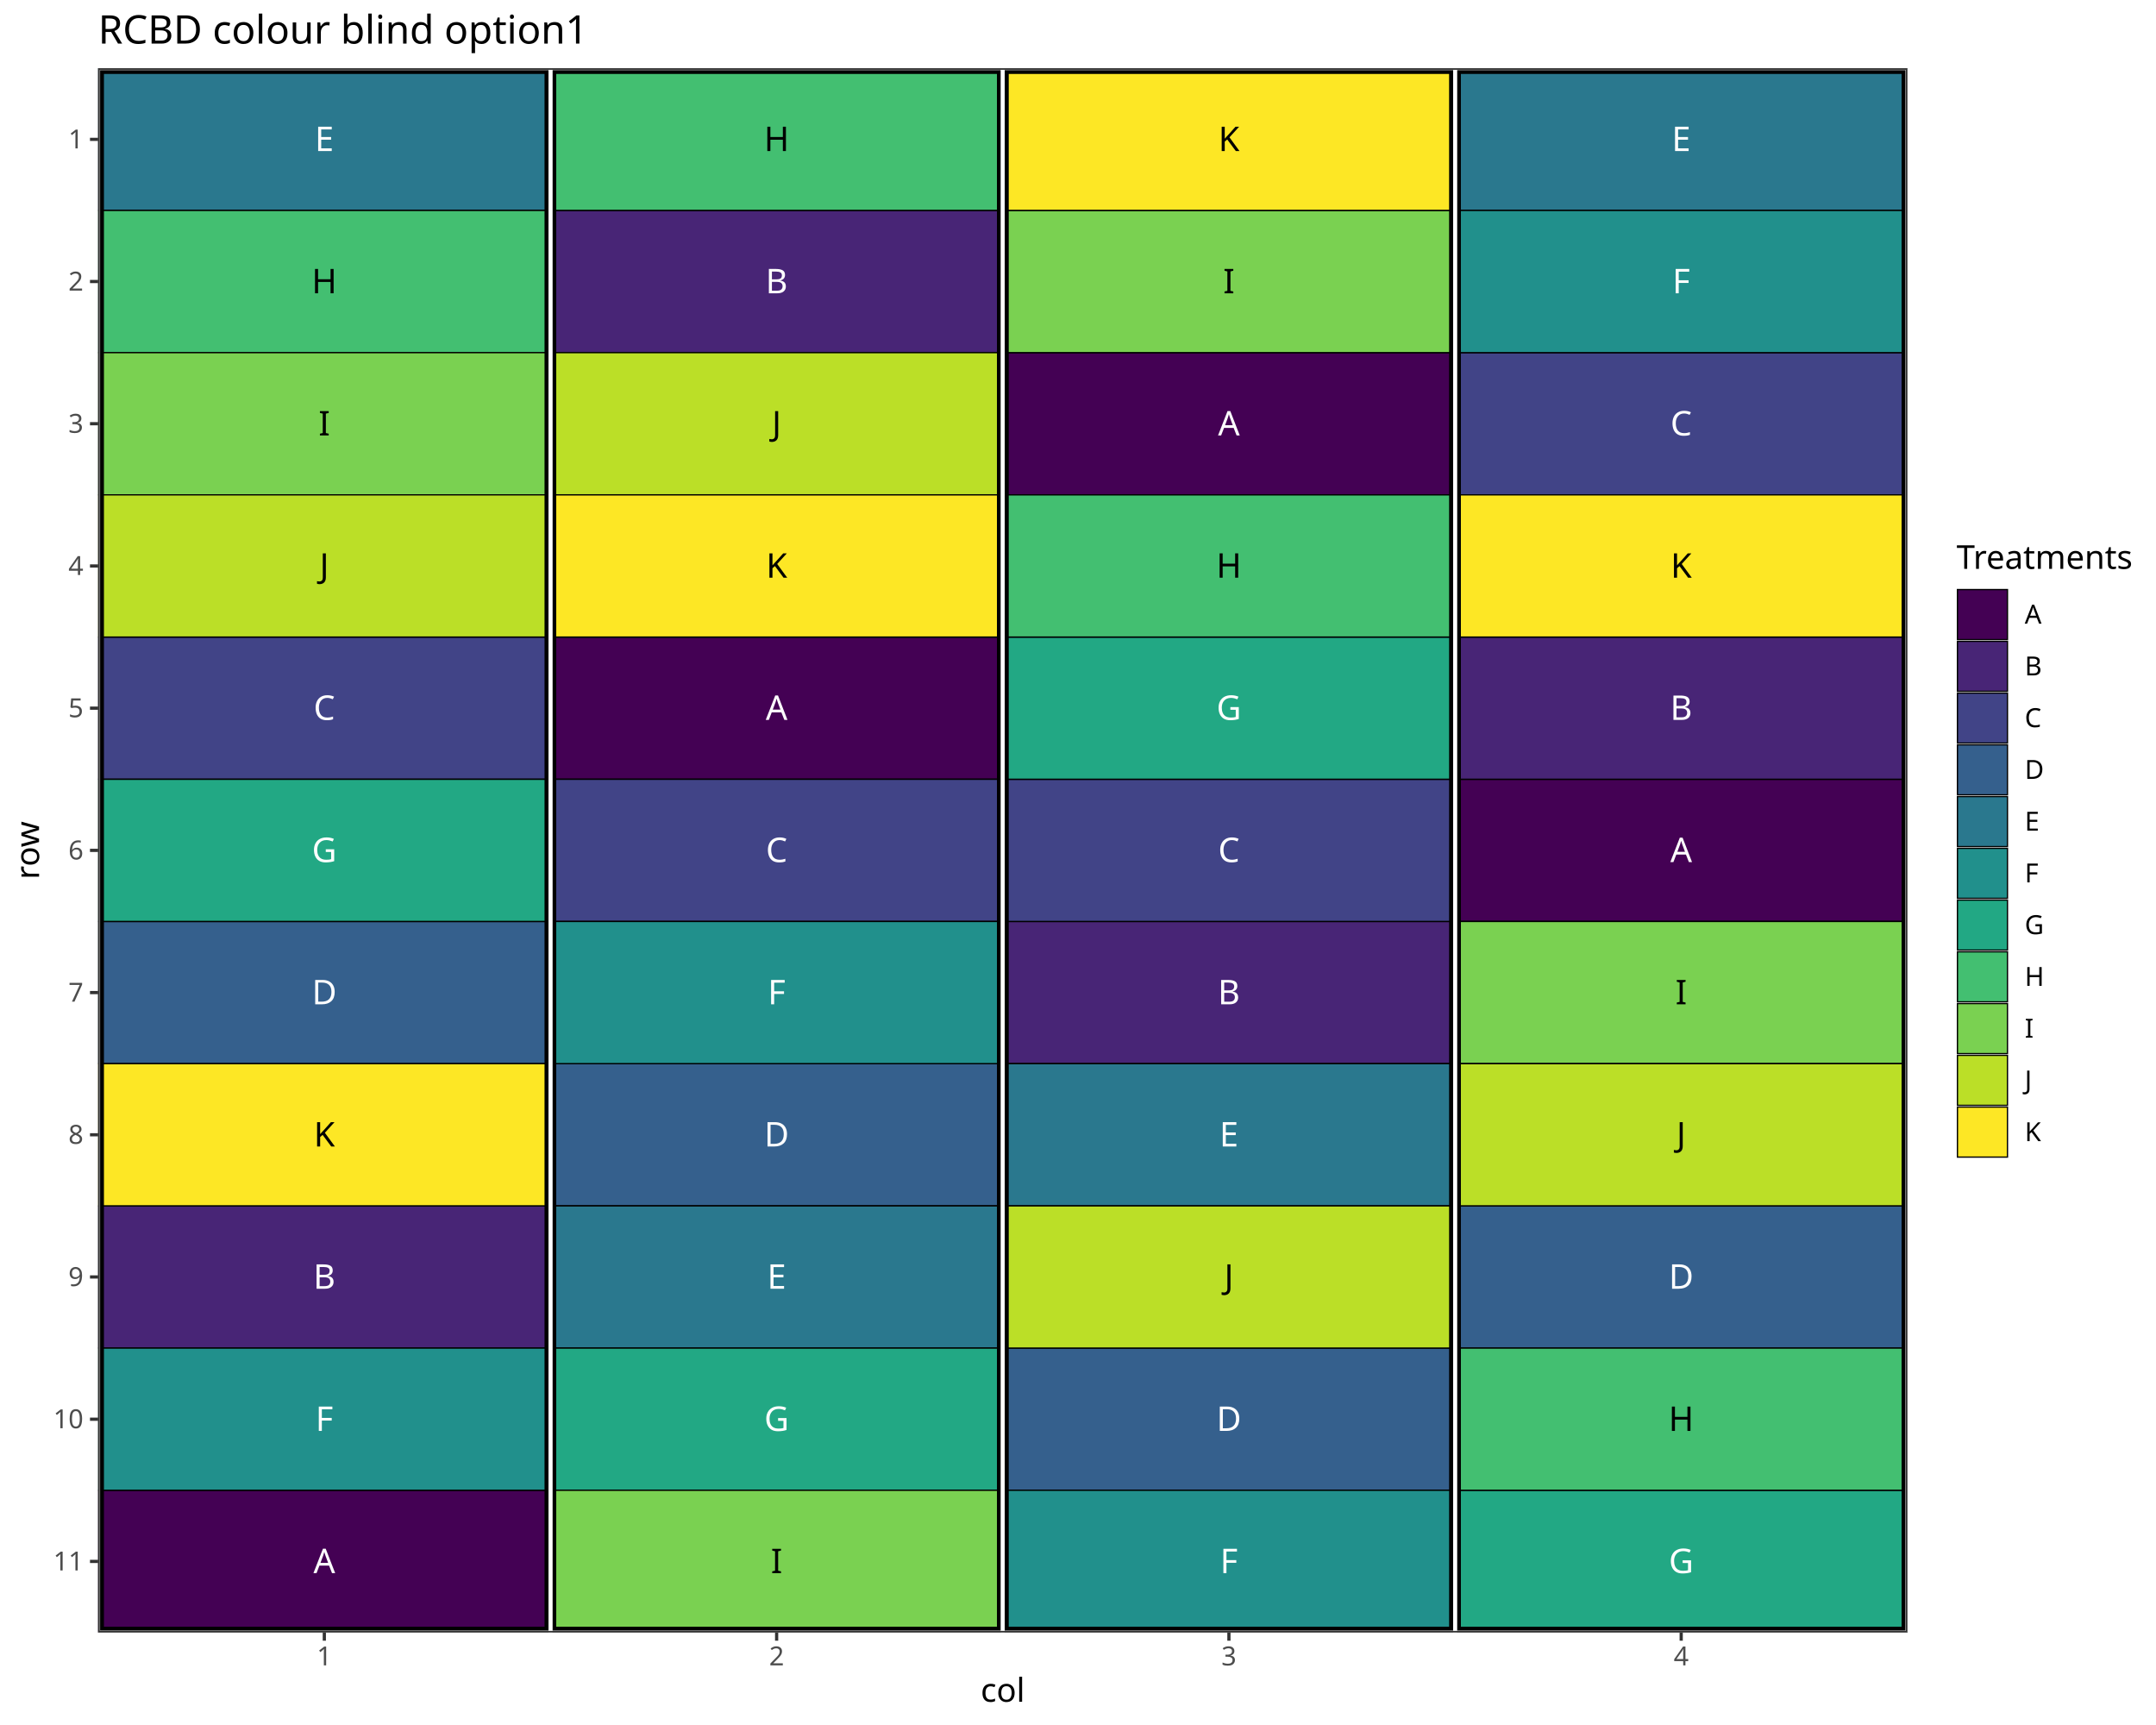
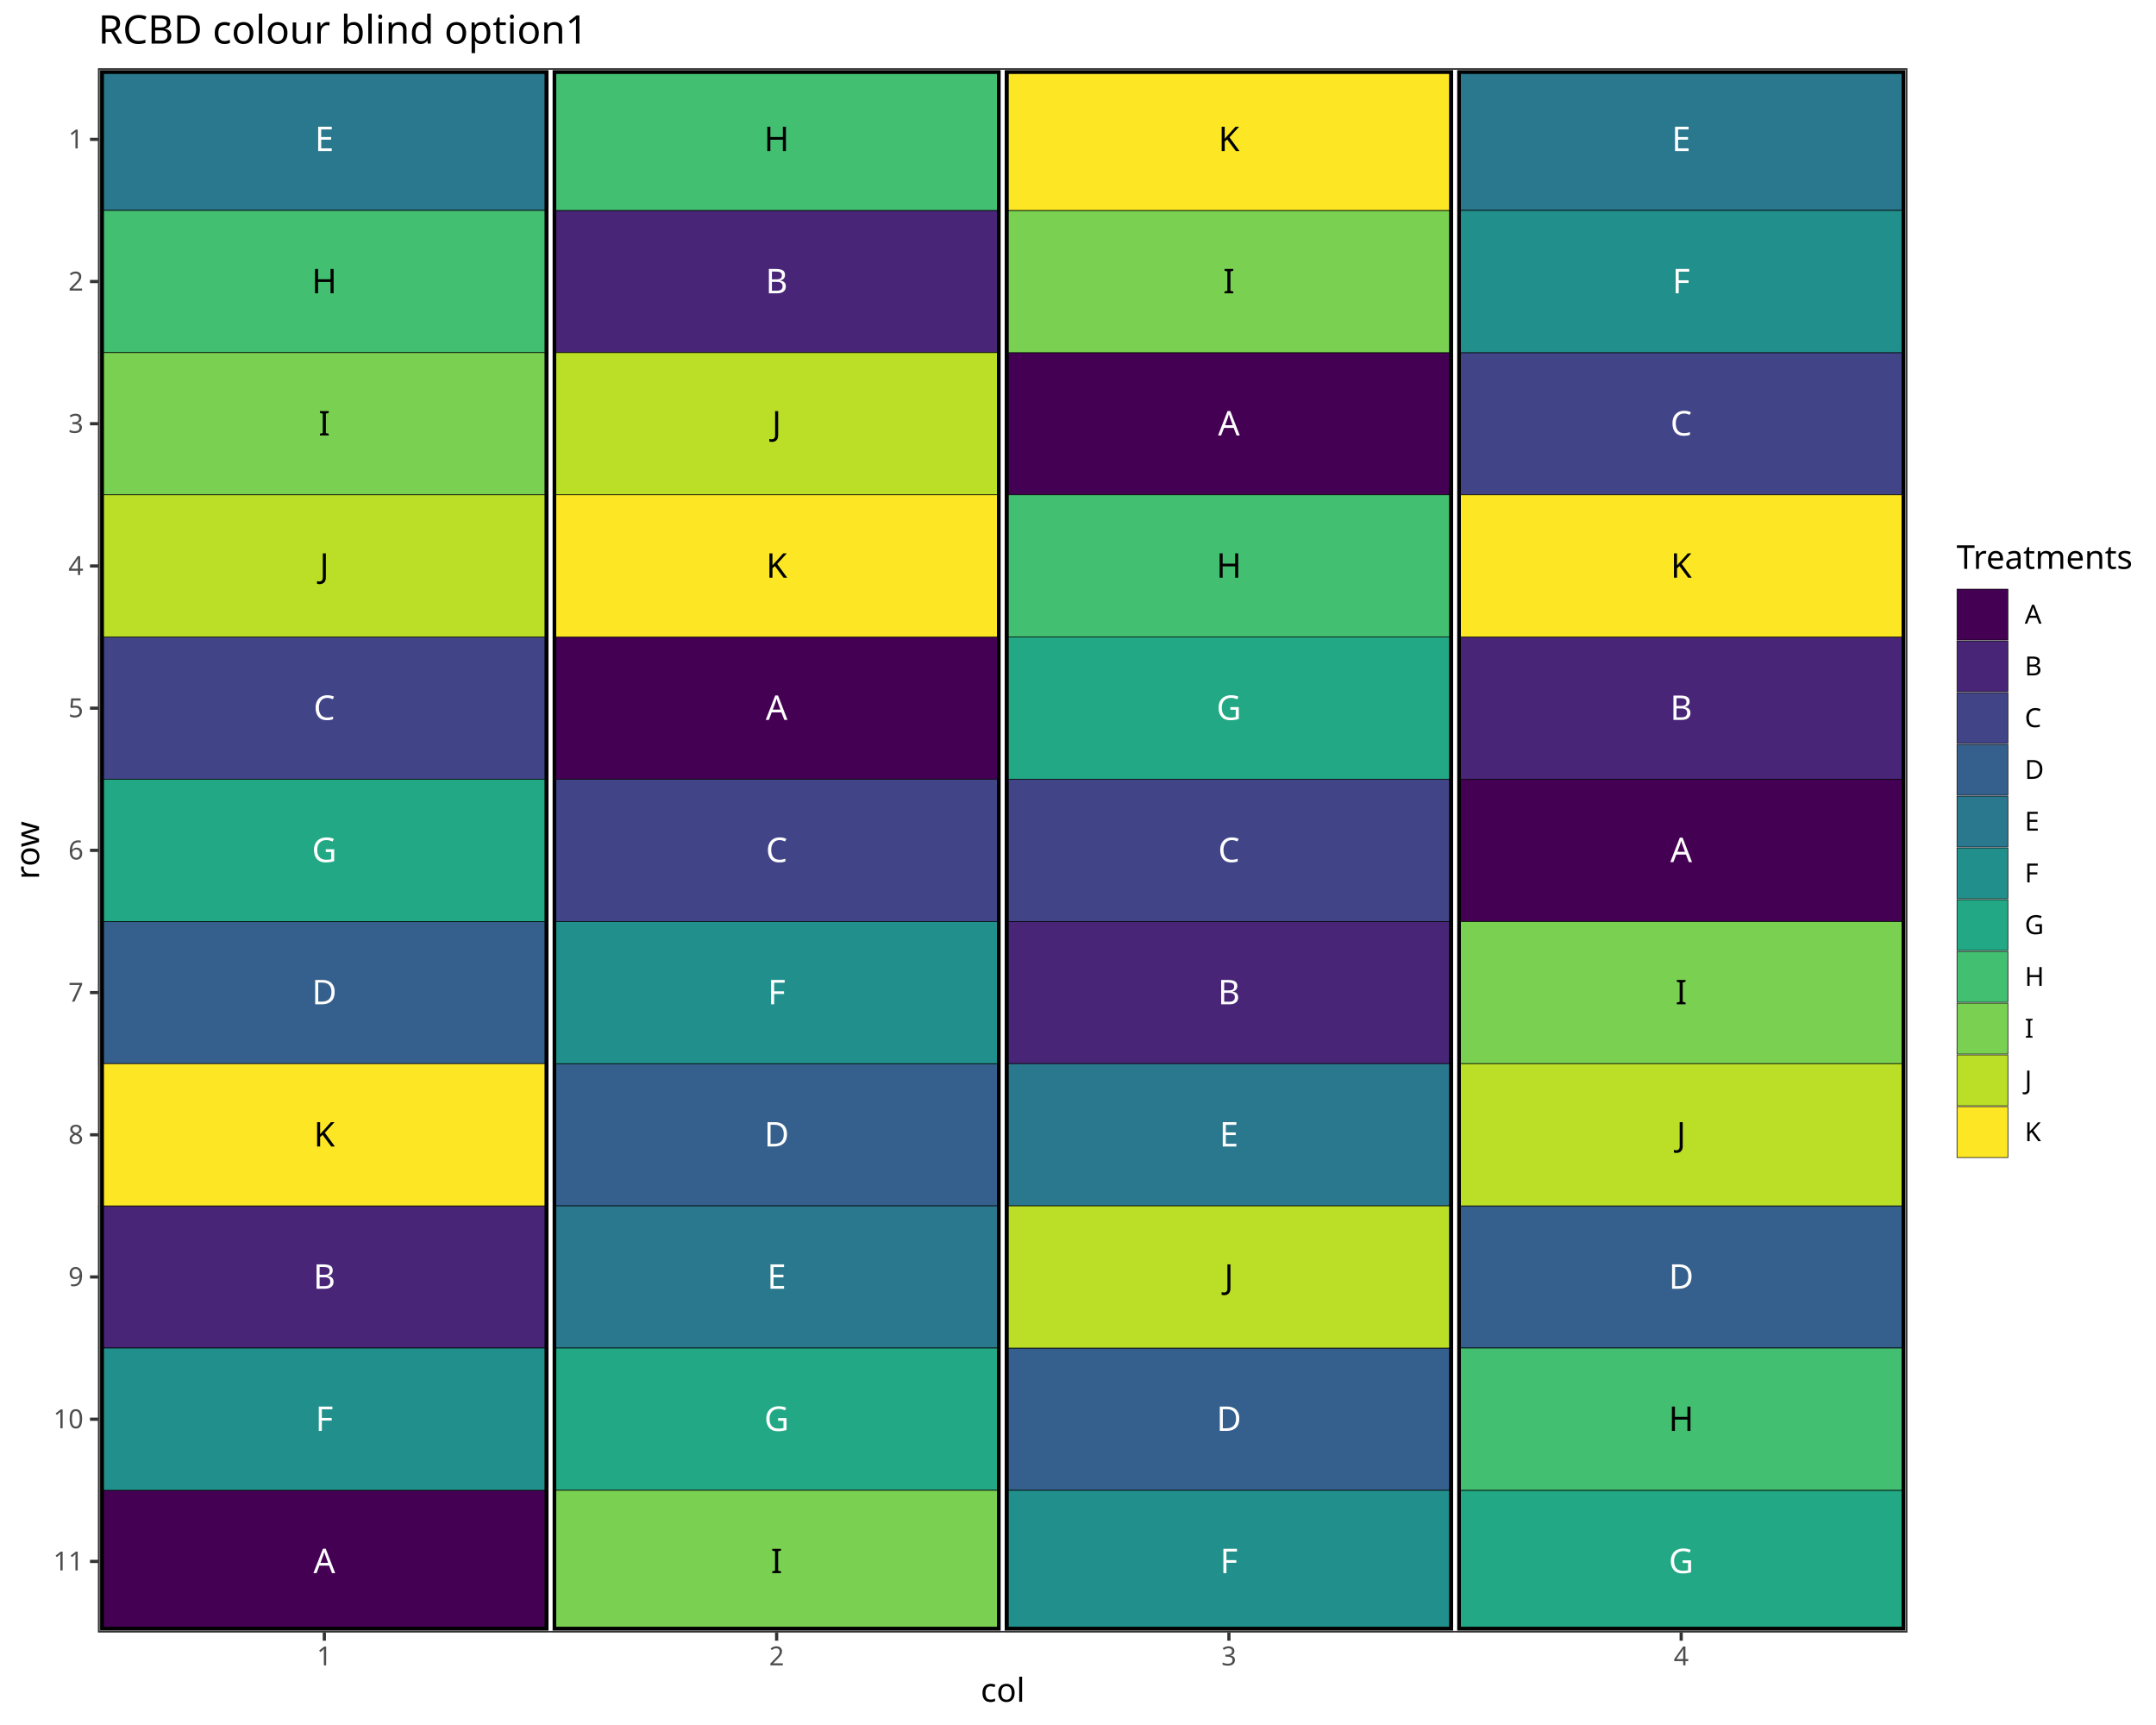
<svg xmlns="http://www.w3.org/2000/svg" class="svglite" data-engine-version="2.0" width="720.00pt" height="576.00pt" viewBox="0 0 720.00 576.00">
  <defs>
    <style type="text/css">
    .svglite line, .svglite polyline, .svglite polygon, .svglite path, .svglite rect, .svglite circle {
      fill: none;
      stroke: #000000;
      stroke-linecap: round;
      stroke-linejoin: round;
      stroke-miterlimit: 10.00;
    }
  </style>
  </defs>
  <rect width="100%" height="100%" style="stroke: none; fill: #FFFFFF;" />
  <defs>
    <clipPath id="cpMC4wMHw3MjAuMDB8MC4wMHw1NzYuMDA=">
      <rect x="0.00" y="0.00" width="720.00" height="576.00" />
    </clipPath>
  </defs>
  <g clip-path="url(#cpMC4wMHw3MjAuMDB8MC4wMHw1NzYuMDA=)">
    <rect x="0.00" y="0.00" width="720.00" height="576.00" style="stroke-width: 1.07; stroke: #FFFFFF; fill: #FFFFFF;" />
  </g>
  <defs>
    <clipPath id="cpMzIuNzl8NjM2Ljk2fDIyLjc4fDU0NS4xMQ==">
      <rect x="32.79" y="22.78" width="604.17" height="522.33" />
    </clipPath>
  </defs>
  <g clip-path="url(#cpMzIuNzl8NjM2Ljk2fDIyLjc4fDU0NS4xMQ==)">
    <rect x="32.79" y="22.78" width="604.17" height="522.33" style="stroke-width: 1.07; stroke: none; fill: #FFFFFF;" />
    <polyline points="32.79,22.78 636.96,22.78 " style="stroke-width: 0.53; stroke: #EBEBEB; stroke-linecap: butt;" />
    <polyline points="32.79,70.27 636.96,70.27 " style="stroke-width: 0.53; stroke: #EBEBEB; stroke-linecap: butt;" />
    <polyline points="32.79,117.75 636.96,117.75 " style="stroke-width: 0.53; stroke: #EBEBEB; stroke-linecap: butt;" />
    <polyline points="32.79,165.24 636.96,165.24 " style="stroke-width: 0.53; stroke: #EBEBEB; stroke-linecap: butt;" />
    <polyline points="32.79,212.72 636.96,212.72 " style="stroke-width: 0.53; stroke: #EBEBEB; stroke-linecap: butt;" />
    <polyline points="32.79,260.21 636.96,260.21 " style="stroke-width: 0.53; stroke: #EBEBEB; stroke-linecap: butt;" />
    <polyline points="32.79,307.69 636.96,307.69 " style="stroke-width: 0.53; stroke: #EBEBEB; stroke-linecap: butt;" />
    <polyline points="32.79,355.17 636.96,355.17 " style="stroke-width: 0.53; stroke: #EBEBEB; stroke-linecap: butt;" />
    <polyline points="32.79,402.66 636.96,402.66 " style="stroke-width: 0.53; stroke: #EBEBEB; stroke-linecap: butt;" />
    <polyline points="32.79,450.14 636.96,450.14 " style="stroke-width: 0.53; stroke: #EBEBEB; stroke-linecap: butt;" />
    <polyline points="32.79,497.63 636.96,497.63 " style="stroke-width: 0.53; stroke: #EBEBEB; stroke-linecap: butt;" />
    <polyline points="32.79,545.11 636.96,545.11 " style="stroke-width: 0.53; stroke: #EBEBEB; stroke-linecap: butt;" />
    <polyline points="32.79,545.11 32.79,22.78 " style="stroke-width: 0.53; stroke: #EBEBEB; stroke-linecap: butt;" />
    <polyline points="183.84,545.11 183.84,22.78 " style="stroke-width: 0.53; stroke: #EBEBEB; stroke-linecap: butt;" />
    <polyline points="334.88,545.11 334.88,22.78 " style="stroke-width: 0.53; stroke: #EBEBEB; stroke-linecap: butt;" />
    <polyline points="485.92,545.11 485.92,22.78 " style="stroke-width: 0.53; stroke: #EBEBEB; stroke-linecap: butt;" />
    <polyline points="636.96,545.11 636.96,22.78 " style="stroke-width: 0.53; stroke: #EBEBEB; stroke-linecap: butt;" />
    <polyline points="32.79,46.53 636.96,46.53 " style="stroke-width: 1.07; stroke: #EBEBEB; stroke-linecap: butt;" />
    <polyline points="32.79,94.01 636.96,94.01 " style="stroke-width: 1.07; stroke: #EBEBEB; stroke-linecap: butt;" />
    <polyline points="32.79,141.49 636.96,141.49 " style="stroke-width: 1.07; stroke: #EBEBEB; stroke-linecap: butt;" />
    <polyline points="32.79,188.98 636.96,188.98 " style="stroke-width: 1.07; stroke: #EBEBEB; stroke-linecap: butt;" />
    <polyline points="32.79,236.46 636.96,236.46 " style="stroke-width: 1.07; stroke: #EBEBEB; stroke-linecap: butt;" />
    <polyline points="32.79,283.95 636.96,283.95 " style="stroke-width: 1.07; stroke: #EBEBEB; stroke-linecap: butt;" />
    <polyline points="32.79,331.43 636.96,331.43 " style="stroke-width: 1.07; stroke: #EBEBEB; stroke-linecap: butt;" />
    <polyline points="32.79,378.92 636.96,378.92 " style="stroke-width: 1.07; stroke: #EBEBEB; stroke-linecap: butt;" />
    <polyline points="32.79,426.40 636.96,426.40 " style="stroke-width: 1.07; stroke: #EBEBEB; stroke-linecap: butt;" />
    <polyline points="32.79,473.89 636.96,473.89 " style="stroke-width: 1.07; stroke: #EBEBEB; stroke-linecap: butt;" />
    <polyline points="32.79,521.37 636.96,521.37 " style="stroke-width: 1.07; stroke: #EBEBEB; stroke-linecap: butt;" />
    <polyline points="108.31,545.11 108.31,22.78 " style="stroke-width: 1.07; stroke: #EBEBEB; stroke-linecap: butt;" />
    <polyline points="259.36,545.11 259.36,22.78 " style="stroke-width: 1.07; stroke: #EBEBEB; stroke-linecap: butt;" />
    <polyline points="410.40,545.11 410.40,22.78 " style="stroke-width: 1.07; stroke: #EBEBEB; stroke-linecap: butt;" />
    <polyline points="561.44,545.11 561.44,22.78 " style="stroke-width: 1.07; stroke: #EBEBEB; stroke-linecap: butt;" />
-     <rect x="334.88" y="117.75" width="151.04" height="47.48" style="stroke-width: 0.43; stroke-linecap: butt; stroke-linejoin: miter; fill: #440154;" />
-     <rect x="32.79" y="497.63" width="151.04" height="47.48" style="stroke-width: 0.43; stroke-linecap: butt; stroke-linejoin: miter; fill: #440154;" />
-     <rect x="183.84" y="212.72" width="151.04" height="47.48" style="stroke-width: 0.43; stroke-linecap: butt; stroke-linejoin: miter; fill: #440154;" />
-     <rect x="485.92" y="260.21" width="151.04" height="47.48" style="stroke-width: 0.43; stroke-linecap: butt; stroke-linejoin: miter; fill: #440154;" />
-     <rect x="485.92" y="212.72" width="151.04" height="47.48" style="stroke-width: 0.43; stroke-linecap: butt; stroke-linejoin: miter; fill: #482576;" />
-     <rect x="32.79" y="402.66" width="151.04" height="47.48" style="stroke-width: 0.43; stroke-linecap: butt; stroke-linejoin: miter; fill: #482576;" />
-     <rect x="334.88" y="307.69" width="151.04" height="47.48" style="stroke-width: 0.43; stroke-linecap: butt; stroke-linejoin: miter; fill: #482576;" />
-     <rect x="183.84" y="70.27" width="151.04" height="47.48" style="stroke-width: 0.43; stroke-linecap: butt; stroke-linejoin: miter; fill: #482576;" />
-     <rect x="485.92" y="117.75" width="151.04" height="47.48" style="stroke-width: 0.43; stroke-linecap: butt; stroke-linejoin: miter; fill: #414487;" />
-     <rect x="334.88" y="260.21" width="151.04" height="47.48" style="stroke-width: 0.43; stroke-linecap: butt; stroke-linejoin: miter; fill: #414487;" />
-     <rect x="32.79" y="212.72" width="151.04" height="47.48" style="stroke-width: 0.43; stroke-linecap: butt; stroke-linejoin: miter; fill: #414487;" />
-     <rect x="183.84" y="260.21" width="151.04" height="47.48" style="stroke-width: 0.43; stroke-linecap: butt; stroke-linejoin: miter; fill: #414487;" />
-     <rect x="485.92" y="402.66" width="151.04" height="47.48" style="stroke-width: 0.43; stroke-linecap: butt; stroke-linejoin: miter; fill: #35608D;" />
-     <rect x="32.79" y="307.69" width="151.04" height="47.48" style="stroke-width: 0.43; stroke-linecap: butt; stroke-linejoin: miter; fill: #35608D;" />
-     <rect x="183.84" y="355.17" width="151.04" height="47.48" style="stroke-width: 0.43; stroke-linecap: butt; stroke-linejoin: miter; fill: #35608D;" />
-     <rect x="334.88" y="450.14" width="151.04" height="47.48" style="stroke-width: 0.43; stroke-linecap: butt; stroke-linejoin: miter; fill: #35608D;" />
-     <rect x="32.79" y="22.78" width="151.04" height="47.48" style="stroke-width: 0.43; stroke-linecap: butt; stroke-linejoin: miter; fill: #2A788E;" />
-     <rect x="183.84" y="402.66" width="151.04" height="47.48" style="stroke-width: 0.43; stroke-linecap: butt; stroke-linejoin: miter; fill: #2A788E;" />
-     <rect x="334.88" y="355.17" width="151.04" height="47.48" style="stroke-width: 0.43; stroke-linecap: butt; stroke-linejoin: miter; fill: #2A788E;" />
-     <rect x="485.92" y="22.78" width="151.04" height="47.48" style="stroke-width: 0.43; stroke-linecap: butt; stroke-linejoin: miter; fill: #2A788E;" />
-     <rect x="334.88" y="497.63" width="151.04" height="47.48" style="stroke-width: 0.43; stroke-linecap: butt; stroke-linejoin: miter; fill: #21908C;" />
-     <rect x="485.92" y="70.27" width="151.04" height="47.48" style="stroke-width: 0.43; stroke-linecap: butt; stroke-linejoin: miter; fill: #21908C;" />
-     <rect x="32.79" y="450.14" width="151.04" height="47.48" style="stroke-width: 0.43; stroke-linecap: butt; stroke-linejoin: miter; fill: #21908C;" />
-     <rect x="183.84" y="307.69" width="151.04" height="47.48" style="stroke-width: 0.43; stroke-linecap: butt; stroke-linejoin: miter; fill: #21908C;" />
-     <rect x="334.88" y="212.72" width="151.04" height="47.48" style="stroke-width: 0.43; stroke-linecap: butt; stroke-linejoin: miter; fill: #22A884;" />
-     <rect x="183.84" y="450.14" width="151.04" height="47.48" style="stroke-width: 0.43; stroke-linecap: butt; stroke-linejoin: miter; fill: #22A884;" />
-     <rect x="32.79" y="260.21" width="151.04" height="47.48" style="stroke-width: 0.43; stroke-linecap: butt; stroke-linejoin: miter; fill: #22A884;" />
-     <rect x="485.92" y="497.63" width="151.04" height="47.48" style="stroke-width: 0.43; stroke-linecap: butt; stroke-linejoin: miter; fill: #22A884;" />
-     <rect x="32.79" y="70.27" width="151.04" height="47.48" style="stroke-width: 0.43; stroke-linecap: butt; stroke-linejoin: miter; fill: #43BF71;" />
-     <rect x="334.88" y="165.24" width="151.04" height="47.48" style="stroke-width: 0.43; stroke-linecap: butt; stroke-linejoin: miter; fill: #43BF71;" />
-     <rect x="485.92" y="450.14" width="151.04" height="47.48" style="stroke-width: 0.43; stroke-linecap: butt; stroke-linejoin: miter; fill: #43BF71;" />
-     <rect x="183.84" y="22.78" width="151.04" height="47.48" style="stroke-width: 0.43; stroke-linecap: butt; stroke-linejoin: miter; fill: #43BF71;" />
-     <rect x="485.92" y="307.69" width="151.04" height="47.48" style="stroke-width: 0.43; stroke-linecap: butt; stroke-linejoin: miter; fill: #7AD151;" />
-     <rect x="32.79" y="117.75" width="151.04" height="47.48" style="stroke-width: 0.43; stroke-linecap: butt; stroke-linejoin: miter; fill: #7AD151;" />
-     <rect x="334.88" y="70.27" width="151.04" height="47.48" style="stroke-width: 0.43; stroke-linecap: butt; stroke-linejoin: miter; fill: #7AD151;" />
-     <rect x="183.84" y="497.63" width="151.04" height="47.48" style="stroke-width: 0.43; stroke-linecap: butt; stroke-linejoin: miter; fill: #7AD151;" />
-     <rect x="32.79" y="165.24" width="151.04" height="47.48" style="stroke-width: 0.43; stroke-linecap: butt; stroke-linejoin: miter; fill: #BBDF27;" />
-     <rect x="485.92" y="355.17" width="151.04" height="47.48" style="stroke-width: 0.43; stroke-linecap: butt; stroke-linejoin: miter; fill: #BBDF27;" />
-     <rect x="334.88" y="402.66" width="151.04" height="47.48" style="stroke-width: 0.43; stroke-linecap: butt; stroke-linejoin: miter; fill: #BBDF27;" />
-     <rect x="183.84" y="117.75" width="151.04" height="47.48" style="stroke-width: 0.43; stroke-linecap: butt; stroke-linejoin: miter; fill: #BBDF27;" />
-     <rect x="183.84" y="165.24" width="151.04" height="47.48" style="stroke-width: 0.43; stroke-linecap: butt; stroke-linejoin: miter; fill: #FDE725;" />
-     <rect x="32.79" y="355.17" width="151.04" height="47.48" style="stroke-width: 0.43; stroke-linecap: butt; stroke-linejoin: miter; fill: #FDE725;" />
-     <rect x="334.88" y="22.78" width="151.04" height="47.48" style="stroke-width: 0.43; stroke-linecap: butt; stroke-linejoin: miter; fill: #FDE725;" />
-     <rect x="485.92" y="165.24" width="151.04" height="47.48" style="stroke-width: 0.43; stroke-linecap: butt; stroke-linejoin: miter; fill: #FDE725;" />
+     <rect x="334.88" y="117.75" width="151.04" height="47.48" style="stroke-width: 0.21; stroke-linecap: butt; stroke-linejoin: miter; fill: #440154;" />
+     <rect x="32.79" y="497.63" width="151.04" height="47.48" style="stroke-width: 0.21; stroke-linecap: butt; stroke-linejoin: miter; fill: #440154;" />
+     <rect x="183.84" y="212.72" width="151.04" height="47.48" style="stroke-width: 0.21; stroke-linecap: butt; stroke-linejoin: miter; fill: #440154;" />
+     <rect x="485.92" y="260.21" width="151.04" height="47.48" style="stroke-width: 0.21; stroke-linecap: butt; stroke-linejoin: miter; fill: #440154;" />
+     <rect x="485.92" y="212.72" width="151.04" height="47.48" style="stroke-width: 0.21; stroke-linecap: butt; stroke-linejoin: miter; fill: #482576;" />
+     <rect x="32.79" y="402.66" width="151.04" height="47.48" style="stroke-width: 0.21; stroke-linecap: butt; stroke-linejoin: miter; fill: #482576;" />
+     <rect x="334.88" y="307.69" width="151.04" height="47.48" style="stroke-width: 0.21; stroke-linecap: butt; stroke-linejoin: miter; fill: #482576;" />
+     <rect x="183.84" y="70.27" width="151.04" height="47.48" style="stroke-width: 0.21; stroke-linecap: butt; stroke-linejoin: miter; fill: #482576;" />
+     <rect x="485.92" y="117.75" width="151.04" height="47.48" style="stroke-width: 0.21; stroke-linecap: butt; stroke-linejoin: miter; fill: #414487;" />
+     <rect x="334.88" y="260.21" width="151.04" height="47.48" style="stroke-width: 0.21; stroke-linecap: butt; stroke-linejoin: miter; fill: #414487;" />
+     <rect x="32.79" y="212.72" width="151.04" height="47.48" style="stroke-width: 0.21; stroke-linecap: butt; stroke-linejoin: miter; fill: #414487;" />
+     <rect x="183.84" y="260.21" width="151.04" height="47.48" style="stroke-width: 0.21; stroke-linecap: butt; stroke-linejoin: miter; fill: #414487;" />
+     <rect x="485.92" y="402.66" width="151.04" height="47.48" style="stroke-width: 0.21; stroke-linecap: butt; stroke-linejoin: miter; fill: #35608D;" />
+     <rect x="32.79" y="307.69" width="151.04" height="47.48" style="stroke-width: 0.21; stroke-linecap: butt; stroke-linejoin: miter; fill: #35608D;" />
+     <rect x="183.84" y="355.17" width="151.04" height="47.48" style="stroke-width: 0.21; stroke-linecap: butt; stroke-linejoin: miter; fill: #35608D;" />
+     <rect x="334.88" y="450.14" width="151.04" height="47.48" style="stroke-width: 0.21; stroke-linecap: butt; stroke-linejoin: miter; fill: #35608D;" />
+     <rect x="32.79" y="22.78" width="151.04" height="47.48" style="stroke-width: 0.21; stroke-linecap: butt; stroke-linejoin: miter; fill: #2A788E;" />
+     <rect x="183.84" y="402.66" width="151.04" height="47.48" style="stroke-width: 0.21; stroke-linecap: butt; stroke-linejoin: miter; fill: #2A788E;" />
+     <rect x="334.88" y="355.17" width="151.04" height="47.48" style="stroke-width: 0.21; stroke-linecap: butt; stroke-linejoin: miter; fill: #2A788E;" />
+     <rect x="485.92" y="22.78" width="151.04" height="47.48" style="stroke-width: 0.21; stroke-linecap: butt; stroke-linejoin: miter; fill: #2A788E;" />
+     <rect x="334.88" y="497.63" width="151.04" height="47.48" style="stroke-width: 0.21; stroke-linecap: butt; stroke-linejoin: miter; fill: #21908C;" />
+     <rect x="485.92" y="70.27" width="151.04" height="47.48" style="stroke-width: 0.21; stroke-linecap: butt; stroke-linejoin: miter; fill: #21908C;" />
+     <rect x="32.79" y="450.14" width="151.04" height="47.48" style="stroke-width: 0.21; stroke-linecap: butt; stroke-linejoin: miter; fill: #21908C;" />
+     <rect x="183.84" y="307.69" width="151.04" height="47.48" style="stroke-width: 0.21; stroke-linecap: butt; stroke-linejoin: miter; fill: #21908C;" />
+     <rect x="334.88" y="212.72" width="151.04" height="47.48" style="stroke-width: 0.21; stroke-linecap: butt; stroke-linejoin: miter; fill: #22A884;" />
+     <rect x="183.84" y="450.14" width="151.04" height="47.48" style="stroke-width: 0.21; stroke-linecap: butt; stroke-linejoin: miter; fill: #22A884;" />
+     <rect x="32.79" y="260.21" width="151.04" height="47.48" style="stroke-width: 0.21; stroke-linecap: butt; stroke-linejoin: miter; fill: #22A884;" />
+     <rect x="485.92" y="497.63" width="151.04" height="47.48" style="stroke-width: 0.21; stroke-linecap: butt; stroke-linejoin: miter; fill: #22A884;" />
+     <rect x="32.79" y="70.27" width="151.04" height="47.48" style="stroke-width: 0.21; stroke-linecap: butt; stroke-linejoin: miter; fill: #43BF71;" />
+     <rect x="334.88" y="165.24" width="151.04" height="47.48" style="stroke-width: 0.21; stroke-linecap: butt; stroke-linejoin: miter; fill: #43BF71;" />
+     <rect x="485.92" y="450.14" width="151.04" height="47.48" style="stroke-width: 0.21; stroke-linecap: butt; stroke-linejoin: miter; fill: #43BF71;" />
+     <rect x="183.84" y="22.78" width="151.04" height="47.48" style="stroke-width: 0.21; stroke-linecap: butt; stroke-linejoin: miter; fill: #43BF71;" />
+     <rect x="485.92" y="307.69" width="151.04" height="47.48" style="stroke-width: 0.21; stroke-linecap: butt; stroke-linejoin: miter; fill: #7AD151;" />
+     <rect x="32.79" y="117.75" width="151.04" height="47.48" style="stroke-width: 0.21; stroke-linecap: butt; stroke-linejoin: miter; fill: #7AD151;" />
+     <rect x="334.88" y="70.27" width="151.04" height="47.48" style="stroke-width: 0.21; stroke-linecap: butt; stroke-linejoin: miter; fill: #7AD151;" />
+     <rect x="183.84" y="497.63" width="151.04" height="47.48" style="stroke-width: 0.21; stroke-linecap: butt; stroke-linejoin: miter; fill: #7AD151;" />
+     <rect x="32.79" y="165.24" width="151.04" height="47.48" style="stroke-width: 0.21; stroke-linecap: butt; stroke-linejoin: miter; fill: #BBDF27;" />
+     <rect x="485.92" y="355.17" width="151.04" height="47.48" style="stroke-width: 0.21; stroke-linecap: butt; stroke-linejoin: miter; fill: #BBDF27;" />
+     <rect x="334.88" y="402.66" width="151.04" height="47.48" style="stroke-width: 0.21; stroke-linecap: butt; stroke-linejoin: miter; fill: #BBDF27;" />
+     <rect x="183.84" y="117.75" width="151.04" height="47.48" style="stroke-width: 0.21; stroke-linecap: butt; stroke-linejoin: miter; fill: #BBDF27;" />
+     <rect x="183.84" y="165.24" width="151.04" height="47.48" style="stroke-width: 0.21; stroke-linecap: butt; stroke-linejoin: miter; fill: #FDE725;" />
+     <rect x="32.79" y="355.17" width="151.04" height="47.48" style="stroke-width: 0.21; stroke-linecap: butt; stroke-linejoin: miter; fill: #FDE725;" />
+     <rect x="334.88" y="22.78" width="151.04" height="47.48" style="stroke-width: 0.21; stroke-linecap: butt; stroke-linejoin: miter; fill: #FDE725;" />
+     <rect x="485.92" y="165.24" width="151.04" height="47.48" style="stroke-width: 0.21; stroke-linecap: butt; stroke-linejoin: miter; fill: #FDE725;" />
    <text x="410.40" y="145.41" text-anchor="middle" style="font-size: 11.38px; fill: #FFFFFF; font-family: sans;" textLength="7.59px" lengthAdjust="spacingAndGlyphs">A</text>
    <text x="108.31" y="525.29" text-anchor="middle" style="font-size: 11.38px; fill: #FFFFFF; font-family: sans;" textLength="7.59px" lengthAdjust="spacingAndGlyphs">A</text>
    <text x="259.36" y="240.38" text-anchor="middle" style="font-size: 11.38px; fill: #FFFFFF; font-family: sans;" textLength="7.59px" lengthAdjust="spacingAndGlyphs">A</text>
    <text x="561.44" y="287.86" text-anchor="middle" style="font-size: 11.38px; fill: #FFFFFF; font-family: sans;" textLength="7.59px" lengthAdjust="spacingAndGlyphs">A</text>
    <text x="561.44" y="240.38" text-anchor="middle" style="font-size: 11.38px; fill: #FFFFFF; font-family: sans;" textLength="7.59px" lengthAdjust="spacingAndGlyphs">B</text>
    <text x="108.31" y="430.32" text-anchor="middle" style="font-size: 11.38px; fill: #FFFFFF; font-family: sans;" textLength="7.59px" lengthAdjust="spacingAndGlyphs">B</text>
    <text x="410.40" y="335.35" text-anchor="middle" style="font-size: 11.38px; fill: #FFFFFF; font-family: sans;" textLength="7.59px" lengthAdjust="spacingAndGlyphs">B</text>
    <text x="259.36" y="97.93" text-anchor="middle" style="font-size: 11.38px; fill: #FFFFFF; font-family: sans;" textLength="7.59px" lengthAdjust="spacingAndGlyphs">B</text>
    <text x="561.44" y="145.41" text-anchor="middle" style="font-size: 11.38px; fill: #FFFFFF; font-family: sans;" textLength="8.22px" lengthAdjust="spacingAndGlyphs">C</text>
    <text x="410.40" y="287.86" text-anchor="middle" style="font-size: 11.38px; fill: #FFFFFF; font-family: sans;" textLength="8.22px" lengthAdjust="spacingAndGlyphs">C</text>
    <text x="108.31" y="240.38" text-anchor="middle" style="font-size: 11.38px; fill: #FFFFFF; font-family: sans;" textLength="8.22px" lengthAdjust="spacingAndGlyphs">C</text>
    <text x="259.36" y="287.86" text-anchor="middle" style="font-size: 11.38px; fill: #FFFFFF; font-family: sans;" textLength="8.22px" lengthAdjust="spacingAndGlyphs">C</text>
    <text x="561.44" y="430.32" text-anchor="middle" style="font-size: 11.38px; fill: #FFFFFF; font-family: sans;" textLength="8.22px" lengthAdjust="spacingAndGlyphs">D</text>
    <text x="108.31" y="335.35" text-anchor="middle" style="font-size: 11.38px; fill: #FFFFFF; font-family: sans;" textLength="8.22px" lengthAdjust="spacingAndGlyphs">D</text>
    <text x="259.36" y="382.83" text-anchor="middle" style="font-size: 11.38px; fill: #FFFFFF; font-family: sans;" textLength="8.22px" lengthAdjust="spacingAndGlyphs">D</text>
    <text x="410.40" y="477.80" text-anchor="middle" style="font-size: 11.38px; fill: #FFFFFF; font-family: sans;" textLength="8.22px" lengthAdjust="spacingAndGlyphs">D</text>
    <text x="108.31" y="50.44" text-anchor="middle" style="font-size: 11.38px; fill: #FFFFFF; font-family: sans;" textLength="7.59px" lengthAdjust="spacingAndGlyphs">E</text>
    <text x="259.36" y="430.32" text-anchor="middle" style="font-size: 11.38px; fill: #FFFFFF; font-family: sans;" textLength="7.59px" lengthAdjust="spacingAndGlyphs">E</text>
    <text x="410.40" y="382.83" text-anchor="middle" style="font-size: 11.38px; fill: #FFFFFF; font-family: sans;" textLength="7.59px" lengthAdjust="spacingAndGlyphs">E</text>
    <text x="561.44" y="50.44" text-anchor="middle" style="font-size: 11.38px; fill: #FFFFFF; font-family: sans;" textLength="7.59px" lengthAdjust="spacingAndGlyphs">E</text>
    <text x="410.40" y="525.29" text-anchor="middle" style="font-size: 11.38px; fill: #FFFFFF; font-family: sans;" textLength="6.95px" lengthAdjust="spacingAndGlyphs">F</text>
    <text x="561.44" y="97.93" text-anchor="middle" style="font-size: 11.38px; fill: #FFFFFF; font-family: sans;" textLength="6.95px" lengthAdjust="spacingAndGlyphs">F</text>
    <text x="108.31" y="477.80" text-anchor="middle" style="font-size: 11.38px; fill: #FFFFFF; font-family: sans;" textLength="6.95px" lengthAdjust="spacingAndGlyphs">F</text>
    <text x="259.36" y="335.35" text-anchor="middle" style="font-size: 11.38px; fill: #FFFFFF; font-family: sans;" textLength="6.95px" lengthAdjust="spacingAndGlyphs">F</text>
    <text x="410.40" y="240.38" text-anchor="middle" style="font-size: 11.38px; fill: #FFFFFF; font-family: sans;" textLength="8.86px" lengthAdjust="spacingAndGlyphs">G</text>
    <text x="259.36" y="477.80" text-anchor="middle" style="font-size: 11.38px; fill: #FFFFFF; font-family: sans;" textLength="8.86px" lengthAdjust="spacingAndGlyphs">G</text>
    <text x="108.31" y="287.86" text-anchor="middle" style="font-size: 11.38px; fill: #FFFFFF; font-family: sans;" textLength="8.86px" lengthAdjust="spacingAndGlyphs">G</text>
    <text x="561.44" y="525.29" text-anchor="middle" style="font-size: 11.38px; fill: #FFFFFF; font-family: sans;" textLength="8.86px" lengthAdjust="spacingAndGlyphs">G</text>
    <text x="108.31" y="97.93" text-anchor="middle" style="font-size: 11.38px; font-family: sans;" textLength="8.22px" lengthAdjust="spacingAndGlyphs">H</text>
    <text x="410.40" y="192.90" text-anchor="middle" style="font-size: 11.38px; font-family: sans;" textLength="8.22px" lengthAdjust="spacingAndGlyphs">H</text>
    <text x="561.44" y="477.80" text-anchor="middle" style="font-size: 11.38px; font-family: sans;" textLength="8.22px" lengthAdjust="spacingAndGlyphs">H</text>
    <text x="259.36" y="50.44" text-anchor="middle" style="font-size: 11.38px; font-family: sans;" textLength="8.22px" lengthAdjust="spacingAndGlyphs">H</text>
    <text x="561.44" y="335.35" text-anchor="middle" style="font-size: 11.38px; font-family: sans;" textLength="3.16px" lengthAdjust="spacingAndGlyphs">I</text>
    <text x="108.31" y="145.41" text-anchor="middle" style="font-size: 11.38px; font-family: sans;" textLength="3.16px" lengthAdjust="spacingAndGlyphs">I</text>
    <text x="410.40" y="97.93" text-anchor="middle" style="font-size: 11.38px; font-family: sans;" textLength="3.16px" lengthAdjust="spacingAndGlyphs">I</text>
    <text x="259.36" y="525.29" text-anchor="middle" style="font-size: 11.38px; font-family: sans;" textLength="3.16px" lengthAdjust="spacingAndGlyphs">I</text>
    <text x="108.31" y="192.90" text-anchor="middle" style="font-size: 11.38px; font-family: sans;" textLength="5.70px" lengthAdjust="spacingAndGlyphs">J</text>
    <text x="561.44" y="382.83" text-anchor="middle" style="font-size: 11.38px; font-family: sans;" textLength="5.70px" lengthAdjust="spacingAndGlyphs">J</text>
    <text x="410.40" y="430.32" text-anchor="middle" style="font-size: 11.38px; font-family: sans;" textLength="5.70px" lengthAdjust="spacingAndGlyphs">J</text>
    <text x="259.36" y="145.41" text-anchor="middle" style="font-size: 11.38px; font-family: sans;" textLength="5.70px" lengthAdjust="spacingAndGlyphs">J</text>
    <text x="259.36" y="192.90" text-anchor="middle" style="font-size: 11.38px; font-family: sans;" textLength="7.59px" lengthAdjust="spacingAndGlyphs">K</text>
    <text x="108.31" y="382.83" text-anchor="middle" style="font-size: 11.38px; font-family: sans;" textLength="7.59px" lengthAdjust="spacingAndGlyphs">K</text>
    <text x="410.40" y="50.44" text-anchor="middle" style="font-size: 11.38px; font-family: sans;" textLength="7.59px" lengthAdjust="spacingAndGlyphs">K</text>
    <text x="561.44" y="192.90" text-anchor="middle" style="font-size: 11.38px; font-family: sans;" textLength="7.59px" lengthAdjust="spacingAndGlyphs">K</text>
    <rect x="32.79" y="22.78" width="151.04" height="522.33" style="stroke-width: 3.84; stroke-linecap: butt; stroke-linejoin: miter;" />
    <rect x="183.84" y="22.78" width="151.04" height="522.33" style="stroke-width: 3.84; stroke-linecap: butt; stroke-linejoin: miter;" />
    <rect x="334.88" y="22.78" width="151.04" height="522.33" style="stroke-width: 3.84; stroke-linecap: butt; stroke-linejoin: miter;" />
    <rect x="485.92" y="22.78" width="151.04" height="522.33" style="stroke-width: 3.84; stroke-linecap: butt; stroke-linejoin: miter;" />
    <rect x="32.79" y="22.78" width="151.04" height="522.33" style="stroke-width: 1.28; stroke: #FFFFFF; stroke-linecap: butt; stroke-linejoin: miter;" />
    <rect x="183.84" y="22.78" width="151.04" height="522.33" style="stroke-width: 1.28; stroke: #FFFFFF; stroke-linecap: butt; stroke-linejoin: miter;" />
    <rect x="334.88" y="22.78" width="151.04" height="522.33" style="stroke-width: 1.28; stroke: #FFFFFF; stroke-linecap: butt; stroke-linejoin: miter;" />
    <rect x="485.92" y="22.78" width="151.04" height="522.33" style="stroke-width: 1.28; stroke: #FFFFFF; stroke-linecap: butt; stroke-linejoin: miter;" />
    <rect x="32.79" y="22.78" width="604.17" height="522.33" style="stroke-width: 1.07; stroke: #333333;" />
  </g>
  <g clip-path="url(#cpMC4wMHw3MjAuMDB8MC4wMHw1NzYuMDA=)">
    <text x="27.86" y="49.55" text-anchor="end" style="font-size: 8.80px; fill: #4D4D4D; font-family: sans;" textLength="4.89px" lengthAdjust="spacingAndGlyphs">1</text>
    <text x="27.86" y="97.04" text-anchor="end" style="font-size: 8.80px; fill: #4D4D4D; font-family: sans;" textLength="4.89px" lengthAdjust="spacingAndGlyphs">2</text>
    <text x="27.86" y="144.52" text-anchor="end" style="font-size: 8.80px; fill: #4D4D4D; font-family: sans;" textLength="4.89px" lengthAdjust="spacingAndGlyphs">3</text>
    <text x="27.86" y="192.01" text-anchor="end" style="font-size: 8.80px; fill: #4D4D4D; font-family: sans;" textLength="4.89px" lengthAdjust="spacingAndGlyphs">4</text>
    <text x="27.86" y="239.49" text-anchor="end" style="font-size: 8.80px; fill: #4D4D4D; font-family: sans;" textLength="4.89px" lengthAdjust="spacingAndGlyphs">5</text>
    <text x="27.86" y="286.98" text-anchor="end" style="font-size: 8.80px; fill: #4D4D4D; font-family: sans;" textLength="4.89px" lengthAdjust="spacingAndGlyphs">6</text>
    <text x="27.86" y="334.46" text-anchor="end" style="font-size: 8.80px; fill: #4D4D4D; font-family: sans;" textLength="4.89px" lengthAdjust="spacingAndGlyphs">7</text>
    <text x="27.86" y="381.94" text-anchor="end" style="font-size: 8.80px; fill: #4D4D4D; font-family: sans;" textLength="4.89px" lengthAdjust="spacingAndGlyphs">8</text>
    <text x="27.86" y="429.43" text-anchor="end" style="font-size: 8.80px; fill: #4D4D4D; font-family: sans;" textLength="4.89px" lengthAdjust="spacingAndGlyphs">9</text>
    <text x="27.86" y="476.91" text-anchor="end" style="font-size: 8.80px; fill: #4D4D4D; font-family: sans;" textLength="9.79px" lengthAdjust="spacingAndGlyphs">10</text>
    <text x="27.86" y="524.40" text-anchor="end" style="font-size: 8.80px; fill: #4D4D4D; font-family: sans;" textLength="9.79px" lengthAdjust="spacingAndGlyphs">11</text>
    <polyline points="30.05,46.53 32.79,46.53 " style="stroke-width: 1.07; stroke: #333333; stroke-linecap: butt;" />
    <polyline points="30.05,94.01 32.79,94.01 " style="stroke-width: 1.07; stroke: #333333; stroke-linecap: butt;" />
    <polyline points="30.05,141.49 32.79,141.49 " style="stroke-width: 1.07; stroke: #333333; stroke-linecap: butt;" />
    <polyline points="30.05,188.98 32.79,188.98 " style="stroke-width: 1.07; stroke: #333333; stroke-linecap: butt;" />
    <polyline points="30.05,236.46 32.79,236.46 " style="stroke-width: 1.07; stroke: #333333; stroke-linecap: butt;" />
    <polyline points="30.05,283.95 32.79,283.95 " style="stroke-width: 1.07; stroke: #333333; stroke-linecap: butt;" />
    <polyline points="30.05,331.43 32.79,331.43 " style="stroke-width: 1.07; stroke: #333333; stroke-linecap: butt;" />
    <polyline points="30.05,378.92 32.79,378.92 " style="stroke-width: 1.07; stroke: #333333; stroke-linecap: butt;" />
    <polyline points="30.05,426.40 32.79,426.40 " style="stroke-width: 1.07; stroke: #333333; stroke-linecap: butt;" />
    <polyline points="30.05,473.89 32.79,473.89 " style="stroke-width: 1.07; stroke: #333333; stroke-linecap: butt;" />
    <polyline points="30.05,521.37 32.79,521.37 " style="stroke-width: 1.07; stroke: #333333; stroke-linecap: butt;" />
    <polyline points="108.31,547.85 108.31,545.11 " style="stroke-width: 1.07; stroke: #333333; stroke-linecap: butt;" />
    <polyline points="259.36,547.85 259.36,545.11 " style="stroke-width: 1.07; stroke: #333333; stroke-linecap: butt;" />
    <polyline points="410.40,547.85 410.40,545.11 " style="stroke-width: 1.07; stroke: #333333; stroke-linecap: butt;" />
    <polyline points="561.44,547.85 561.44,545.11 " style="stroke-width: 1.07; stroke: #333333; stroke-linecap: butt;" />
    <text x="108.31" y="556.10" text-anchor="middle" style="font-size: 8.80px; fill: #4D4D4D; font-family: sans;" textLength="4.89px" lengthAdjust="spacingAndGlyphs">1</text>
    <text x="259.36" y="556.10" text-anchor="middle" style="font-size: 8.80px; fill: #4D4D4D; font-family: sans;" textLength="4.89px" lengthAdjust="spacingAndGlyphs">2</text>
    <text x="410.40" y="556.10" text-anchor="middle" style="font-size: 8.80px; fill: #4D4D4D; font-family: sans;" textLength="4.89px" lengthAdjust="spacingAndGlyphs">3</text>
    <text x="561.44" y="556.10" text-anchor="middle" style="font-size: 8.80px; fill: #4D4D4D; font-family: sans;" textLength="4.89px" lengthAdjust="spacingAndGlyphs">4</text>
    <text x="334.88" y="568.24" text-anchor="middle" style="font-size: 11.00px; font-family: sans;" textLength="14.06px" lengthAdjust="spacingAndGlyphs">col</text>
    <text transform="translate(13.05,283.95) rotate(-90)" text-anchor="middle" style="font-size: 11.00px; font-family: sans;" textLength="17.73px" lengthAdjust="spacingAndGlyphs">row</text>
    <rect x="647.92" y="175.76" width="66.60" height="216.37" style="stroke-width: 1.07; stroke: none; fill: #FFFFFF;" />
    <text x="653.40" y="189.95" style="font-size: 11.00px; font-family: sans;" textLength="55.64px" lengthAdjust="spacingAndGlyphs">Treatments</text>
    <rect x="653.40" y="196.57" width="17.28" height="17.28" style="stroke-width: 1.07; stroke: none; fill: #FFFFFF;" />
-     <rect x="653.69" y="196.86" width="16.71" height="16.71" style="stroke-width: 0.43; stroke-linecap: butt; stroke-linejoin: miter; fill: #440154;" />
+     <rect x="653.54" y="196.72" width="17.00" height="17.00" style="stroke-width: 0.21; stroke-linecap: butt; stroke-linejoin: miter; fill: #440154;" />
    <rect x="653.40" y="213.85" width="17.28" height="17.28" style="stroke-width: 1.07; stroke: none; fill: #FFFFFF;" />
-     <rect x="653.69" y="214.14" width="16.71" height="16.71" style="stroke-width: 0.43; stroke-linecap: butt; stroke-linejoin: miter; fill: #482576;" />
+     <rect x="653.54" y="214.00" width="17.00" height="17.00" style="stroke-width: 0.21; stroke-linecap: butt; stroke-linejoin: miter; fill: #482576;" />
    <rect x="653.40" y="231.13" width="17.28" height="17.28" style="stroke-width: 1.07; stroke: none; fill: #FFFFFF;" />
-     <rect x="653.69" y="231.42" width="16.71" height="16.71" style="stroke-width: 0.43; stroke-linecap: butt; stroke-linejoin: miter; fill: #414487;" />
+     <rect x="653.54" y="231.28" width="17.00" height="17.00" style="stroke-width: 0.21; stroke-linecap: butt; stroke-linejoin: miter; fill: #414487;" />
    <rect x="653.40" y="248.41" width="17.28" height="17.28" style="stroke-width: 1.07; stroke: none; fill: #FFFFFF;" />
-     <rect x="653.69" y="248.70" width="16.71" height="16.71" style="stroke-width: 0.43; stroke-linecap: butt; stroke-linejoin: miter; fill: #35608D;" />
+     <rect x="653.54" y="248.56" width="17.00" height="17.00" style="stroke-width: 0.21; stroke-linecap: butt; stroke-linejoin: miter; fill: #35608D;" />
    <rect x="653.40" y="265.69" width="17.28" height="17.28" style="stroke-width: 1.07; stroke: none; fill: #FFFFFF;" />
-     <rect x="653.69" y="265.98" width="16.71" height="16.71" style="stroke-width: 0.43; stroke-linecap: butt; stroke-linejoin: miter; fill: #2A788E;" />
+     <rect x="653.54" y="265.84" width="17.00" height="17.00" style="stroke-width: 0.21; stroke-linecap: butt; stroke-linejoin: miter; fill: #2A788E;" />
    <rect x="653.40" y="282.97" width="17.28" height="17.28" style="stroke-width: 1.07; stroke: none; fill: #FFFFFF;" />
-     <rect x="653.69" y="283.26" width="16.71" height="16.71" style="stroke-width: 0.43; stroke-linecap: butt; stroke-linejoin: miter; fill: #21908C;" />
+     <rect x="653.54" y="283.12" width="17.00" height="17.00" style="stroke-width: 0.21; stroke-linecap: butt; stroke-linejoin: miter; fill: #21908C;" />
    <rect x="653.40" y="300.25" width="17.28" height="17.28" style="stroke-width: 1.07; stroke: none; fill: #FFFFFF;" />
-     <rect x="653.69" y="300.54" width="16.71" height="16.71" style="stroke-width: 0.43; stroke-linecap: butt; stroke-linejoin: miter; fill: #22A884;" />
+     <rect x="653.54" y="300.40" width="17.00" height="17.00" style="stroke-width: 0.21; stroke-linecap: butt; stroke-linejoin: miter; fill: #22A884;" />
    <rect x="653.40" y="317.53" width="17.28" height="17.28" style="stroke-width: 1.07; stroke: none; fill: #FFFFFF;" />
-     <rect x="653.69" y="317.82" width="16.71" height="16.71" style="stroke-width: 0.43; stroke-linecap: butt; stroke-linejoin: miter; fill: #43BF71;" />
+     <rect x="653.54" y="317.68" width="17.00" height="17.00" style="stroke-width: 0.21; stroke-linecap: butt; stroke-linejoin: miter; fill: #43BF71;" />
    <rect x="653.40" y="334.81" width="17.28" height="17.28" style="stroke-width: 1.07; stroke: none; fill: #FFFFFF;" />
-     <rect x="653.69" y="335.10" width="16.71" height="16.71" style="stroke-width: 0.43; stroke-linecap: butt; stroke-linejoin: miter; fill: #7AD151;" />
+     <rect x="653.54" y="334.96" width="17.00" height="17.00" style="stroke-width: 0.21; stroke-linecap: butt; stroke-linejoin: miter; fill: #7AD151;" />
    <rect x="653.40" y="352.09" width="17.28" height="17.28" style="stroke-width: 1.07; stroke: none; fill: #FFFFFF;" />
-     <rect x="653.69" y="352.38" width="16.71" height="16.71" style="stroke-width: 0.43; stroke-linecap: butt; stroke-linejoin: miter; fill: #BBDF27;" />
+     <rect x="653.54" y="352.24" width="17.00" height="17.00" style="stroke-width: 0.21; stroke-linecap: butt; stroke-linejoin: miter; fill: #BBDF27;" />
    <rect x="653.40" y="369.37" width="17.28" height="17.28" style="stroke-width: 1.07; stroke: none; fill: #FFFFFF;" />
-     <rect x="653.69" y="369.66" width="16.71" height="16.71" style="stroke-width: 0.43; stroke-linecap: butt; stroke-linejoin: miter; fill: #FDE725;" />
+     <rect x="653.54" y="369.52" width="17.00" height="17.00" style="stroke-width: 0.21; stroke-linecap: butt; stroke-linejoin: miter; fill: #FDE725;" />
    <text x="676.16" y="208.24" style="font-size: 8.80px; font-family: sans;" textLength="5.87px" lengthAdjust="spacingAndGlyphs">A</text>
    <text x="676.16" y="225.52" style="font-size: 8.80px; font-family: sans;" textLength="5.87px" lengthAdjust="spacingAndGlyphs">B</text>
    <text x="676.16" y="242.80" style="font-size: 8.80px; font-family: sans;" textLength="6.36px" lengthAdjust="spacingAndGlyphs">C</text>
    <text x="676.16" y="260.08" style="font-size: 8.80px; font-family: sans;" textLength="6.36px" lengthAdjust="spacingAndGlyphs">D</text>
    <text x="676.16" y="277.36" style="font-size: 8.80px; font-family: sans;" textLength="5.87px" lengthAdjust="spacingAndGlyphs">E</text>
    <text x="676.16" y="294.64" style="font-size: 8.80px; font-family: sans;" textLength="5.38px" lengthAdjust="spacingAndGlyphs">F</text>
    <text x="676.16" y="311.92" style="font-size: 8.80px; font-family: sans;" textLength="6.85px" lengthAdjust="spacingAndGlyphs">G</text>
    <text x="676.16" y="329.20" style="font-size: 8.80px; font-family: sans;" textLength="6.36px" lengthAdjust="spacingAndGlyphs">H</text>
    <text x="676.16" y="346.48" style="font-size: 8.80px; font-family: sans;" textLength="2.44px" lengthAdjust="spacingAndGlyphs">I</text>
    <text x="676.16" y="363.76" style="font-size: 8.80px; font-family: sans;" textLength="4.40px" lengthAdjust="spacingAndGlyphs">J</text>
    <text x="676.16" y="381.04" style="font-size: 8.80px; font-family: sans;" textLength="5.87px" lengthAdjust="spacingAndGlyphs">K</text>
    <text x="32.79" y="14.56" style="font-size: 13.20px; font-family: sans;" textLength="155.56px" lengthAdjust="spacingAndGlyphs">RCBD colour blind option1</text>
  </g>
</svg>
